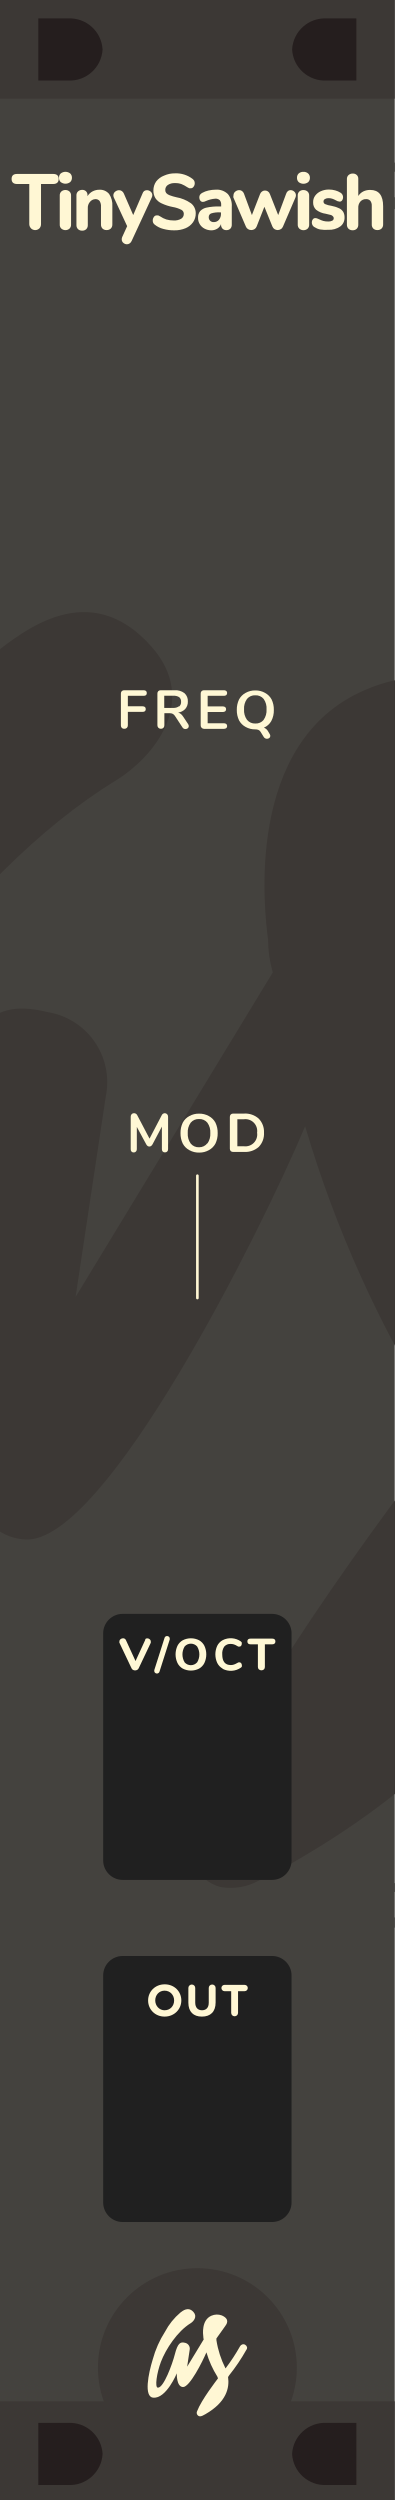
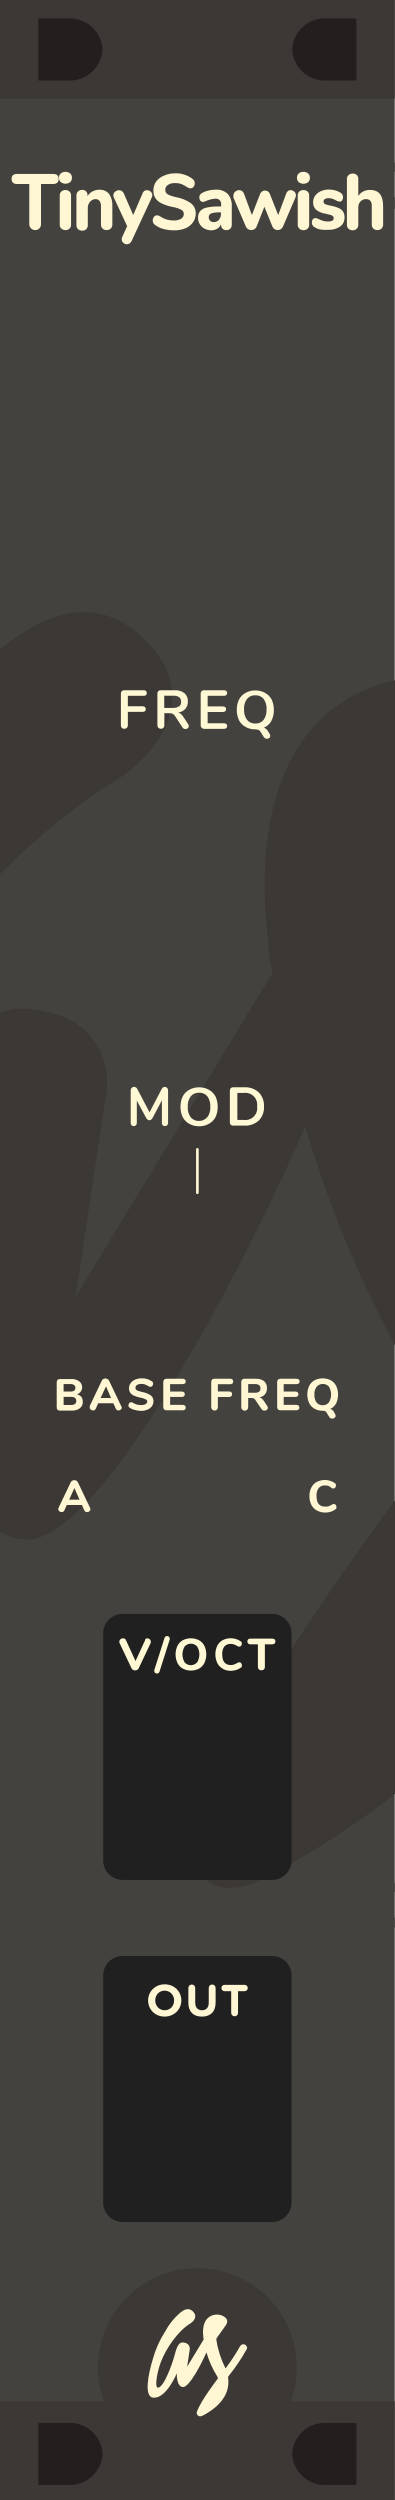
<svg xmlns="http://www.w3.org/2000/svg" width="60" height="380" viewBox="0 0 15.875 100.542" version="1.1" id="svg8">
  <defs id="defs2" />
  <g id="layer2">
    <g id="g166" transform="matrix(0.1783708,0,0,0.2645833,-21.13694,0)" style="fill:#44423e;fill-opacity:1">
      <polygon points="118.5,287.57 207.5,287.57 207.5,272.35 207.5,29.98 118.5,29.98 " style="fill:#44423e;fill-opacity:1" id="polygon156" />
      <polygon points="207.5,291.45 118.5,291.45 118.5,297.78 118.5,380 207.5,380 " style="fill:#44423e;fill-opacity:1" id="polygon158" />
      <polygon points="118.5,287.57 118.5,291.45 207.5,291.45 207.5,287.57 " style="fill:#44423e;fill-opacity:1" id="polygon160" transform="matrix(1,0,0,1.744204,0,-215.3434)" />
      <polygon points="118.5,26.09 207.5,26.1 207.5,16.51 207.5,0 118.5,0 " style="fill:#44423e;fill-opacity:1" id="polygon162" />
      <polygon points="207.5,29.81 207.5,26.1 118.5,26.09 118.5,29.98 207.5,29.98 " style="fill:#44423e;fill-opacity:1" id="polygon164" transform="matrix(1,0,0,1.821255,0,-22.81553)" />
    </g>
    <rect style="opacity:1;vector-effect:none;fill:#3c3835;fill-opacity:1;stroke:none;stroke-width:0.182;stroke-linecap:butt;stroke-linejoin:miter;stroke-miterlimit:4;stroke-dasharray:none;stroke-dashoffset:0;stroke-opacity:1" id="rect1759-2" width="15.875" height="3.969" x="5.0153608e-07" y="96.573" />
    <g transform="matrix(2.098122,0,0,2.098122,-117.8957,-706.23)" data-name="Layer 2" id="g1661-6" style="fill:#3c3835;fill-opacity:1">
      <g data-name="Layer 1-2" id="g1659-6" style="fill:#3c3835;fill-opacity:1">
        <path style="fill:#3c3835;fill-opacity:1" d="m 71.31,357 a 0.91,0.91 0 0 0 -0.41,-0.53 0.77,0.77 0 0 0 -0.64,-0.1 0.91,0.91 0 0 0 -0.53,0.41 43.94,43.94 0 0 1 -3.33,5.08 21.5,21.5 0 0 1 -2.08,-6.45 v -0.39 l 2,-2.81 c 0.24,-0.34 1.26,-1.56 -0.78,-2.45 a 3.15,3.15 0 0 0 -2.36,0.07 c -2.32,1 -1.92,4.26 -1.85,4.79 q 0,0.31 0.09,0.62 l -3.78,6.22 c 0,0 0.49,-3.26 0.58,-3.85 A 1.36,1.36 0 0 0 57.1,356 c -1,-0.24 -1.61,0.06 -2.27,2.65 -0.56,2.19 -2.54,7.64 -3.86,7.6 -0.78,0 -0.24,-3.41 0.68,-5.87 1.12,-2.95 3.78,-7 6.78,-8.83 0.69,-0.43 1.6,-1.5 0.66,-2.56 -1.19,-1.34 -2.46,-0.28 -3,0.13 a 14.68,14.68 0 0 0 -3.49,4.35 22.82,22.82 0 0 0 -2.81,6.33 c -1,3.25 -2.07,8.54 0.1,8.74 3,0.27 5.39,-5.56 5.39,-5.56 0,0 -0.13,3.05 1.4,3.13 1.53,0.08 4.51,-5.9 5.36,-7.92 a 22.36,22.36 0 0 0 2.5,5.55 2.87,2.87 0 0 1 0.14,0.39 c -0.34,0.47 -3.77,4.86 -4.77,7.5 a 0.82,0.82 0 0 0 0,0.72 0.79,0.79 0 0 0 0.5,0.42 1.12,1.12 0 0 0 0.74,-0.12 5.53,5.53 0 0 0 0.66,-0.35 c 4.83,-2.78 5.52,-6 5.17,-8.48 a 2.08,2.08 0 0 1 0.26,-0.4 42.2,42.2 0 0 0 3.89,-5.77 0.76,0.76 0 0 0 0.18,-0.65 z" class="cls-4" id="path1657-5" />
      </g>
    </g>
    <rect y="0" x="5.0153608e-07" height="3.969" width="15.875" id="rect1806-4" style="opacity:1;vector-effect:none;fill:#3c3835;fill-opacity:1;stroke:none;stroke-width:0.182;stroke-linecap:butt;stroke-linejoin:miter;stroke-miterlimit:4;stroke-dasharray:none;stroke-dashoffset:0;stroke-opacity:1" />
    <circle style="opacity:1;vector-effect:none;fill:#3c3835;fill-opacity:1;stroke:none;stroke-width:0.197;stroke-linecap:butt;stroke-linejoin:miter;stroke-miterlimit:4;stroke-dasharray:none;stroke-dashoffset:0;stroke-opacity:1" id="path1686-1" cx="7.938" cy="95.219" r="4" />
    <g style="fill:#fff7d4;fill-opacity:1" id="Layer_2-2-7" data-name="Layer 2" transform="matrix(0.1762202,0,0,0.1762202,-2.631166,31.48354)">
      <g style="fill:#fff7d4;fill-opacity:1" id="Layer_1-2-6-1" data-name="Layer 1-2">
        <path id="path8-4-6-3" class="cls-4" d="m 71.31,357 a 0.91,0.91 0 0 0 -0.41,-0.53 0.77,0.77 0 0 0 -0.64,-0.1 0.91,0.91 0 0 0 -0.53,0.41 43.94,43.94 0 0 1 -3.33,5.08 21.5,21.5 0 0 1 -2.08,-6.45 v -0.39 l 2,-2.81 c 0.24,-0.34 1.26,-1.56 -0.78,-2.45 a 3.15,3.15 0 0 0 -2.36,0.07 c -2.32,1 -1.92,4.26 -1.85,4.79 q 0,0.31 0.09,0.62 l -3.78,6.22 c 0,0 0.49,-3.26 0.58,-3.85 A 1.36,1.36 0 0 0 57.1,356 c -1,-0.24 -1.61,0.06 -2.27,2.65 -0.56,2.19 -2.54,7.64 -3.86,7.6 -0.78,0 -0.24,-3.41 0.68,-5.87 1.12,-2.95 3.78,-7 6.78,-8.83 0.69,-0.43 1.6,-1.5 0.66,-2.56 -1.19,-1.34 -2.46,-0.28 -3,0.13 a 14.68,14.68 0 0 0 -3.49,4.35 22.82,22.82 0 0 0 -2.81,6.33 c -1,3.25 -2.07,8.54 0.1,8.74 3,0.27 5.39,-5.56 5.39,-5.56 0,0 -0.13,3.05 1.4,3.13 1.53,0.08 4.51,-5.9 5.36,-7.92 a 22.36,22.36 0 0 0 2.5,5.55 2.87,2.87 0 0 1 0.14,0.39 c -0.34,0.47 -3.77,4.86 -4.77,7.5 a 0.82,0.82 0 0 0 0,0.72 0.79,0.79 0 0 0 0.5,0.42 1.12,1.12 0 0 0 0.74,-0.12 5.53,5.53 0 0 0 0.66,-0.35 c 4.83,-2.78 5.52,-6 5.17,-8.48 a 2.08,2.08 0 0 1 0.26,-0.4 42.2,42.2 0 0 0 3.89,-5.77 0.76,0.76 0 0 0 0.18,-0.65 z" style="fill:#fff7d4;fill-opacity:1" />
      </g>
    </g>
    <g id="g1486">
      <path style="fill:#251e1e;stroke-width:0.265;fill-opacity:1" d="M 1.541,0.741 V 3.239 H 2.733 C 3.462,3.278 4.085,2.719 4.125,1.99 4.085,1.261 3.462,0.702 2.733,0.741 Z" id="rect861-6" />
      <path id="path912" d="m 1.541,97.441 v 2.498 h 1.193 c 0.729,0.039 1.352,-0.52 1.392,-1.249 -0.04,-0.729 -0.663,-1.288 -1.392,-1.249 z" style="fill:#251e1e;stroke-width:0.265;fill-opacity:1" />
    </g>
    <g id="g1490">
      <path id="path918" d="M 14.332,0.741 V 3.239 H 13.139 C 12.41,3.278 11.787,2.719 11.748,1.99 11.787,1.261 12.41,0.702 13.139,0.741 Z" style="fill:#251e1e;stroke-width:0.265;fill-opacity:1" />
      <path style="fill:#251e1e;stroke-width:0.265;fill-opacity:1" d="m 14.332,97.441 v 2.498 h -1.193 c -0.729,0.039 -1.352,-0.52 -1.392,-1.249 0.04,-0.729 0.663,-1.288 1.392,-1.249 z" id="path920" />
    </g>
  </g>
  <g id="layer1" transform="translate(0,-196.4583)">
    <g style="display:inline" id="g1026" transform="translate(-14.64362,193.8125)">
      <path id="path25377" d="m 26.369,82.091 c 0,-0.43 -0.353,-0.782 -0.783,-0.782 h -6.01 c -0.43,0 -0.783,0.351 -0.783,0.782 v 9.134 c 0,0.43 0.353,0.783 0.783,0.783 h 6.01 c 0.43,0 0.783,-0.353 0.783,-0.783 z m 0,0" style="display:inline;fill:#202020;fill-opacity:1;fill-rule:nonzero;stroke:none;stroke-width:0.233" />
      <path style="display:inline;fill:#fff7d4;fill-opacity:1;stroke:none;stroke-width:0.233" d="m 21.263,83.747 c 0.388,0 0.673,-0.293 0.673,-0.651 0,-0.358 -0.28,-0.647 -0.668,-0.647 -0.388,0 -0.668,0.293 -0.668,0.647 v 0.004 c 0,0.358 0.28,0.647 0.664,0.647 z m 0.004,-0.254 c -0.22,0 -0.38,-0.181 -0.38,-0.397 0,-0.216 0.155,-0.392 0.375,-0.392 0.224,0 0.384,0.177 0.384,0.392 v 0.004 c 0,0.216 -0.155,0.392 -0.38,0.392 z m 0,0" id="path12074" />
      <path style="display:inline;fill:#fff7d4;fill-opacity:1;stroke:none;stroke-width:0.233" d="m 22.763,83.747 c 0.341,0 0.552,-0.19 0.552,-0.569 V 82.595 c 0,-0.078 -0.06,-0.138 -0.138,-0.138 -0.078,0 -0.138,0.06 -0.138,0.138 v 0.595 c 0,0.198 -0.104,0.302 -0.272,0.302 -0.168,0 -0.272,-0.108 -0.272,-0.311 V 82.595 c 0,-0.078 -0.06,-0.138 -0.138,-0.138 -0.073,0 -0.138,0.06 -0.138,0.138 v 0.591 c 0,0.371 0.207,0.561 0.543,0.561 z m 0,0" id="path12070" />
      <path style="display:inline;fill:#fff7d4;fill-opacity:1;stroke:none;stroke-width:0.233" d="m 23.941,83.596 c 0,0.078 0.06,0.138 0.138,0.138 0.078,0 0.138,-0.06 0.138,-0.138 v -0.871 h 0.263 c 0.073,0 0.129,-0.056 0.129,-0.129 0,-0.069 -0.056,-0.125 -0.129,-0.125 h -0.807 c -0.069,0 -0.125,0.056 -0.125,0.125 0,0.073 0.056,0.129 0.125,0.129 H 23.941 Z m 0,0" id="path12066" />
    </g>
    <g id="g1598" transform="translate(-3.968749)">
      <g style="display:inline" id="g1528" transform="translate(-10.67487,180.0542)">
        <path id="path1520" d="m 26.369,82.091 c 0,-0.43 -0.353,-0.782 -0.783,-0.782 h -6.01 c -0.43,0 -0.783,0.351 -0.783,0.782 v 9.134 c 0,0.43 0.353,0.783 0.783,0.783 h 6.01 c 0.43,0 0.783,-0.353 0.783,-0.783 z m 0,0" style="display:inline;fill:#202020;fill-opacity:1;fill-rule:nonzero;stroke:none;stroke-width:0.233" />
      </g>
      <g id="g540" transform="matrix(0.2645833,0,0,0.2645833,-83.61339,158.6438)">
        <path id="path530" style="fill:#fff8d5" transform="translate(319.8,124.29)" d="m 33.35,267.73 a 0.48,0.48 0 0 1 0.26,-0.07 0.56,0.56 0 0 1 0.37,0.14 0.42,0.42 0 0 1 0.16,0.33 0.48,0.48 0 0 1 0,0.2 l -1.84,3.88 a 0.54,0.54 0 0 1 -0.22,0.24 0.66,0.66 0 0 1 -0.65,0 0.53,0.53 0 0 1 -0.22,-0.24 l -1.84,-3.88 a 0.43,0.43 0 0 1 0,-0.2 0.42,0.42 0 0 1 0.17,-0.34 0.59,0.59 0 0 1 0.38,-0.14 0.5,0.5 0 0 1 0.26,0.07 0.45,0.45 0 0 1 0.18,0.21 l 1.46,3.18 1.46,-3.18 a 0.45,0.45 0 0 1 0.07,-0.2 z" />
        <path id="path532" style="fill:#fff8d5" transform="translate(319.8,124.29)" d="m 35.3,272.94 a 0.41,0.41 0 0 1 -0.23,0.07 0.42,0.42 0 0 1 -0.28,-0.11 0.34,0.34 0 0 1 -0.12,-0.27 0.56,0.56 0 0 1 0,-0.14 l 1.56,-4.9 a 0.4,0.4 0 0 1 0.15,-0.21 0.4,0.4 0 0 1 0.23,-0.07 0.42,0.42 0 0 1 0.29,0.11 0.34,0.34 0 0 1 0.12,0.27 0.54,0.54 0 0 1 0,0.14 l -1.56,4.9 a 0.37,0.37 0 0 1 -0.16,0.21 z" />
        <path id="path534" style="fill:#fff8d5" transform="translate(319.8,124.29)" d="m 39,272.26 a 2,2 0 0 1 -0.81,-0.86 3.11,3.11 0 0 1 0,-2.6 2,2 0 0 1 0.81,-0.85 2.73,2.73 0 0 1 2.48,0 2,2 0 0 1 0.81,0.85 3.11,3.11 0 0 1 0,2.6 2,2 0 0 1 -0.81,0.86 2.7,2.7 0 0 1 -2.48,0 z m 2.18,-0.94 a 2.33,2.33 0 0 0 0,-2.43 1.27,1.27 0 0 0 -1.89,0 2.35,2.35 0 0 0 0,2.43 1.26,1.26 0 0 0 1.88,0 z" />
        <path id="path536" style="fill:#fff8d5" transform="translate(319.8,124.29)" d="m 45.06,272.26 a 2,2 0 0 1 -0.82,-0.86 3.12,3.12 0 0 1 0,-2.61 2,2 0 0 1 0.82,-0.85 2.68,2.68 0 0 1 2.77,0.19 0.52,0.52 0 0 1 0.14,0.16 0.46,0.46 0 0 1 0,0.2 0.48,0.48 0 0 1 -0.1,0.3 0.3,0.3 0 0 1 -0.24,0.13 h -0.17 l -0.16,-0.08 a 2.26,2.26 0 0 0 -0.5,-0.25 1.52,1.52 0 0 0 -0.5,-0.08 1.19,1.19 0 0 0 -1,0.41 1.88,1.88 0 0 0 -0.3,1.18 q 0,1.62 1.31,1.62 a 1.44,1.44 0 0 0 0.48,-0.08 3,3 0 0 0 0.52,-0.25 l 0.17,-0.08 h 0.16 a 0.3,0.3 0 0 1 0.24,0.13 0.48,0.48 0 0 1 0.1,0.3 0.44,0.44 0 0 1 0,0.21 0.5,0.5 0 0 1 -0.14,0.16 2.68,2.68 0 0 1 -2.77,0.19 z" />
        <path id="path538" style="fill:#fff8d5" transform="translate(319.8,124.29)" d="m 50.57,272.39 a 0.51,0.51 0 0 1 -0.15,-0.38 v -3.44 h -1.1 c -0.33,0 -0.5,-0.14 -0.5,-0.44 0,-0.3 0.17,-0.43 0.5,-0.43 h 3.26 q 0.5,0 0.5,0.43 c 0,0.29 -0.17,0.44 -0.5,0.44 h -1.1 V 272 a 0.51,0.51 0 0 1 -0.14,0.38 0.59,0.59 0 0 1 -0.77,0 z" />
      </g>
    </g>
    <g transform="matrix(0.2511453,0,0,0.2645833,-1.357647,202.9855)" id="g172" style="fill:#fff7d4;fill-opacity:1">
      <path d="m 10.353,10.02 a 0.9,0.9 0 0 1 -0.26,-0.67 V 3.3 H 8.153 q -0.89,0 -0.89,-0.77 0,-0.77 0.89,-0.76 h 5.76 q 0.89,0 0.89,0.76 0,0.76 -0.89,0.77 h -1.94 v 6.07 a 0.91,0.91 0 0 1 -0.25,0.67 1,1 0 0 1 -1.36,0 z" style="fill:#fff7d4;fill-opacity:1" id="path152" />
      <path d="m 15.134,3.02 a 0.85,0.85 0 0 1 -0.28,-0.67 0.83,0.83 0 0 1 0.28,-0.66 1.29,1.29 0 0 1 1.51,0 0.83,0.83 0 0 1 0.28,0.65 0.85,0.85 0 0 1 -0.28,0.67 1.29,1.29 0 0 1 -1.51,0 z m 0.1,7.07 a 0.78,0.78 0 0 1 -0.26,-0.64 V 5.07 a 0.77,0.77 0 0 1 0.26,-0.64 1,1 0 0 1 0.65,-0.22 1,1 0 0 1 0.64,0.22 0.78,0.78 0 0 1 0.26,0.64 v 4.38 a 0.78,0.78 0 0 1 -0.26,0.64 1,1 0 0 1 -0.64,0.22 1,1 0 0 1 -0.64,-0.22 z" style="fill:#fff7d4;fill-opacity:1" id="path154" />
      <path d="m 22.876,4.81 a 2.86,2.86 0 0 1 0.52,1.87 v 2.77 a 0.81,0.81 0 0 1 -0.25,0.62 0.94,0.94 0 0 1 -0.67,0.23 0.92,0.92 0 0 1 -0.66,-0.23 0.82,0.82 0 0 1 -0.24,-0.62 V 6.76 a 1.4,1.4 0 0 0 -0.22,-0.88 0.83,0.83 0 0 0 -0.69,-0.28 1.19,1.19 0 0 0 -0.86,0.42 1.34,1.34 0 0 0 -0.34,1 v 2.52 a 0.82,0.82 0 0 1 -0.24,0.62 0.92,0.92 0 0 1 -0.66,0.23 0.94,0.94 0 0 1 -0.67,-0.23 0.81,0.81 0 0 1 -0.25,-0.62 V 5.02 a 0.76,0.76 0 0 1 0.26,-0.6 1,1 0 0 1 0.67,-0.23 0.85,0.85 0 0 1 0.61,0.22 0.75,0.75 0 0 1 0.23,0.57 v 0.17 a 2.06,2.06 0 0 1 0.81,-0.73 2.45,2.45 0 0 1 1.12,-0.25 1.93,1.93 0 0 1 1.53,0.64 z" style="fill:#fff7d4;fill-opacity:1" id="path156" />
      <path d="m 28.498,4.36 a 0.81,0.81 0 0 1 0.43,-0.12 0.92,0.92 0 0 1 0.61,0.22 0.68,0.68 0 0 1 0.26,0.53 0.75,0.75 0 0 1 -0.08,0.34 l -3.23,6.62 a 0.87,0.87 0 0 1 -0.32,0.38 0.81,0.81 0 0 1 -0.43,0.13 0.87,0.87 0 0 1 -0.59,-0.22 0.67,0.67 0 0 1 -0.25,-0.53 0.79,0.79 0 0 1 0.08,-0.36 l 0.79,-1.64 -2.14,-4.37 a 0.82,0.82 0 0 1 -0.07,-0.32 0.69,0.69 0 0 1 0.28,-0.55 1,1 0 0 1 0.64,-0.23 0.83,0.83 0 0 1 0.44,0.13 0.87,0.87 0 0 1 0.32,0.38 l 1.5,3.27 1.49,-3.28 a 0.78,0.78 0 0 1 0.27,-0.38 z" style="fill:#fff7d4;fill-opacity:1" id="path158" />
      <path d="m 38.78,25.1 a 3.68,3.68 0 0 1 -1.33,-0.63 0.84,0.84 0 0 1 -0.26,-0.28 0.88,0.88 0 0 1 0.11,-0.91 0.54,0.54 0 0 1 0.43,-0.23 0.82,0.82 0 0 1 0.26,0 1.62,1.62 0 0 1 0.31,0.15 4,4 0 0 0 1,0.47 4.25,4.25 0 0 0 1.16,0.15 2.29,2.29 0 0 0 1.21,-0.26 0.84,0.84 0 0 0 0.42,-0.76 0.68,0.68 0 0 0 -0.39,-0.6 5,5 0 0 0 -1.39,-0.43 7.66,7.66 0 0 1 -1.78,-0.55 2.31,2.31 0 0 1 -1,-0.8 2.12,2.12 0 0 1 -0.31,-1.16 2.26,2.26 0 0 1 0.44,-1.36 2.9,2.9 0 0 1 1.28,-0.9 4.27,4.27 0 0 1 1.75,-0.34 4.46,4.46 0 0 1 2.81,0.85 1,1 0 0 1 0.26,0.29 0.79,0.79 0 0 1 0.08,0.37 0.81,0.81 0 0 1 -0.19,0.53 0.54,0.54 0 0 1 -0.43,0.23 0.82,0.82 0 0 1 -0.25,0 1.69,1.69 0 0 1 -0.32,-0.16 5.08,5.08 0 0 0 -0.91,-0.47 3,3 0 0 0 -1.05,-0.16 2,2 0 0 0 -1.15,0.28 0.88,0.88 0 0 0 -0.42,0.77 0.7,0.7 0 0 0 0.16,0.47 1.35,1.35 0 0 0 0.54,0.33 8.31,8.31 0 0 0 1.07,0.3 6,6 0 0 1 2.35,0.92 1.87,1.87 0 0 1 0.76,1.52 2.25,2.25 0 0 1 -0.43,1.36 2.75,2.75 0 0 1 -1.2,0.91 4.62,4.62 0 0 1 -1.79,0.32 6.7,6.7 0 0 1 -1.8,-0.22 z" transform="translate(-7.25,-14.98)" style="fill:#fff7d4;fill-opacity:1" id="path160" />
      <path d="m 41.901,4.83 a 2.64,2.64 0 0 1 0.62,1.93 v 2.71 a 0.83,0.83 0 0 1 -0.23,0.62 0.88,0.88 0 0 1 -0.64,0.22 0.83,0.83 0 0 1 -0.62,-0.23 0.82,0.82 0 0 1 -0.23,-0.61 V 9.39 a 1.42,1.42 0 0 1 -0.6,0.7 1.88,1.88 0 0 1 -1,0.25 2.42,2.42 0 0 1 -1.03,-0.25 1.9,1.9 0 0 1 -0.77,-0.67 1.72,1.72 0 0 1 -0.28,-1 1.48,1.48 0 0 1 0.33,-1 2,2 0 0 1 1.06,-0.54 9.4,9.4 0 0 1 2,-0.17 h 0.31 V 6.49 a 1,1 0 0 0 -0.22,-0.73 1,1 0 0 0 -0.74,-0.23 4.72,4.72 0 0 0 -1.49,0.36 1.13,1.13 0 0 1 -0.47,0.13 0.52,0.52 0 0 1 -0.42,-0.19 0.73,0.73 0 0 1 -0.16,-0.49 0.68,0.68 0 0 1 0.11,-0.4 1,1 0 0 1 0.35,-0.29 3.89,3.89 0 0 1 1,-0.36 5.58,5.58 0 0 1 1.19,-0.13 2.6,2.6 0 0 1 1.93,0.67 z m -1.43,3.9 a 1.31,1.31 0 0 0 0.32,-0.92 v -0.2 h -0.21 a 4.11,4.11 0 0 0 -1.36,0.16 0.57,0.57 0 0 0 -0.39,0.56 0.72,0.72 0 0 0 0.22,0.55 0.78,0.78 0 0 0 0.56,0.21 1.1,1.1 0 0 0 0.87,-0.36 z" style="fill:#fff7d4;fill-opacity:1" id="path162" />
      <path d="m 51.524,4.36 a 0.71,0.71 0 0 1 0.41,-0.13 0.89,0.89 0 0 1 0.6,0.23 0.72,0.72 0 0 1 0.26,0.56 0.89,0.89 0 0 1 -0.07,0.32 l -2,4.42 a 0.8,0.8 0 0 1 -0.35,0.4 1,1 0 0 1 -0.5,0.14 1,1 0 0 1 -0.51,-0.14 0.8,0.8 0 0 1 -0.34,-0.4 l -1.28,-3 -1.24,3 a 0.81,0.81 0 0 1 -0.34,0.4 1,1 0 0 1 -0.52,0.14 1,1 0 0 1 -0.52,-0.14 0.8,0.8 0 0 1 -0.35,-0.4 l -2,-4.42 a 0.83,0.83 0 0 1 0.02,-0.32 0.7,0.7 0 0 1 0.28,-0.56 1,1 0 0 1 0.64,-0.23 0.77,0.77 0 0 1 0.44,0.13 0.85,0.85 0 0 1 0.31,0.38 l 1.28,3.28 1.31,-3.2 a 0.85,0.85 0 0 1 0.32,-0.39 0.82,0.82 0 0 1 0.46,-0.14 0.89,0.89 0 0 1 0.47,0.13 0.8,0.8 0 0 1 0.32,0.4 l 1.33,3.2 1.27,-3.23 a 0.87,0.87 0 0 1 0.3,-0.43 z" style="fill:#fff7d4;fill-opacity:1" id="path164" />
      <path d="m 53.244,3.02 a 0.85,0.85 0 0 1 -0.28,-0.67 0.83,0.83 0 0 1 0.28,-0.66 1.12,1.12 0 0 1 0.76,-0.24 1.1,1.1 0 0 1 0.75,0.25 0.83,0.83 0 0 1 0.28,0.65 0.85,0.85 0 0 1 -0.28,0.67 1.29,1.29 0 0 1 -1.51,0 z m 0.1,7.07 a 0.78,0.78 0 0 1 -0.26,-0.64 V 5.07 a 0.77,0.77 0 0 1 0.26,-0.64 1,1 0 0 1 0.67,-0.21 1,1 0 0 1 0.64,0.22 0.78,0.78 0 0 1 0.26,0.64 v 4.38 a 0.78,0.78 0 0 1 -0.26,0.64 1,1 0 0 1 -0.64,0.22 1,1 0 0 1 -0.67,-0.23 z" style="fill:#fff7d4;fill-opacity:1" id="path166" />
      <path d="m 56.668,10.21 a 2.87,2.87 0 0 1 -0.95,-0.38 0.74,0.74 0 0 1 -0.28,-0.29 0.86,0.86 0 0 1 -0.1,-0.41 0.69,0.69 0 0 1 0.16,-0.46 0.48,0.48 0 0 1 0.38,-0.19 1,1 0 0 1 0.31,0.05 l 0.32,0.13 a 4.34,4.34 0 0 0 0.66,0.25 3,3 0 0 0 0.8,0.09 1.34,1.34 0 0 0 0.65,-0.13 0.4,0.4 0 0 0 0.23,-0.36 0.36,0.36 0 0 0 -0.1,-0.27 0.93,0.93 0 0 0 -0.31,-0.22 q -0.28,-0.08 -0.88,-0.2 a 3.31,3.31 0 0 1 -1.54,-0.61 1.43,1.43 0 0 1 -0.47,-1.14 1.56,1.56 0 0 1 0.33,-1 2.2,2.2 0 0 1 0.91,-0.68 3.27,3.27 0 0 1 1.3,-0.25 3.88,3.88 0 0 1 1,0.13 3.22,3.22 0 0 1 0.88,0.37 0.8,0.8 0 0 1 0.22,1.15 0.48,0.48 0 0 1 -0.38,0.19 1.41,1.41 0 0 1 -0.66,-0.22 3.52,3.52 0 0 0 -0.55,-0.23 1.94,1.94 0 0 0 -0.58,-0.08 1.08,1.08 0 0 0 -0.59,0.14 0.43,0.43 0 0 0 -0.22,0.38 0.42,0.42 0 0 0 0.25,0.38 4,4 0 0 0 1,0.26 5.24,5.24 0 0 1 1.26,0.38 1.52,1.52 0 0 1 0.66,0.56 1.62,1.62 0 0 1 0.2,0.85 1.58,1.58 0 0 1 -0.7,1.36 3.15,3.15 0 0 1 -1.88,0.5 5.94,5.94 0 0 1 -1.33,-0.05 z" style="fill:#fff7d4;fill-opacity:1" id="path168" />
      <path d="m 66.758,6.68 v 2.77 a 0.81,0.81 0 0 1 -0.25,0.62 0.94,0.94 0 0 1 -0.67,0.23 0.92,0.92 0 0 1 -0.66,-0.23 0.82,0.82 0 0 1 -0.24,-0.62 v -2.8 a 1.18,1.18 0 0 0 -0.22,-0.79 0.86,0.86 0 0 0 -0.69,-0.26 1.19,1.19 0 0 0 -0.91,0.36 1.34,1.34 0 0 0 -0.34,1 v 2.52 a 0.82,0.82 0 0 1 -0.24,0.62 0.92,0.92 0 0 1 -0.66,0.23 0.94,0.94 0 0 1 -0.67,-0.23 0.81,0.81 0 0 1 -0.25,-0.62 V 2.54 a 0.76,0.76 0 0 1 0.26,-0.6 1,1 0 0 1 0.68,-0.23 0.91,0.91 0 0 1 0.64,0.22 0.74,0.74 0 0 1 0.24,0.58 v 2.61 a 2,2 0 0 1 0.8,-0.69 2.57,2.57 0 0 1 1.12,-0.23 q 2.06,0 2.06,2.48 z" style="fill:#fff7d4;fill-opacity:1" id="path170" />
    </g>
    <g transform="matrix(0.2645833,0,0,0.2645833,2.218382,201.5478)" id="g193">
      <path d="m -119.68,91.42 a 0.54,0.54 0 0 1 -0.15,-0.39 v -4.85 a 0.5,0.5 0 0 1 0.14,-0.37 0.52,0.52 0 0 1 0.38,-0.13 h 2.91 q 0.51,0 0.51,0.43 0,0.43 -0.51,0.42 h -2.37 v 1.59 h 2.21 q 0.51,0 0.51,0.43 0,0.43 -0.51,0.42 h -2.21 V 91 a 0.55,0.55 0 0 1 -0.14,0.39 0.5,0.5 0 0 1 -0.38,0.15 0.51,0.51 0 0 1 -0.39,-0.12 z" transform="translate(129.82)" style="fill:#fff8d5" id="path185" />
      <path d="m -109.51,91.14 a 0.39,0.39 0 0 1 -0.15,0.32 0.55,0.55 0 0 1 -0.36,0.12 0.55,0.55 0 0 1 -0.25,-0.06 0.54,0.54 0 0 1 -0.2,-0.19 l -1.1,-1.68 a 1.08,1.08 0 0 0 -0.35,-0.37 1,1 0 0 0 -0.49,-0.11 h -0.81 V 91 a 0.54,0.54 0 0 1 -0.14,0.39 0.51,0.51 0 0 1 -0.38,0.15 0.52,0.52 0 0 1 -0.39,-0.15 0.53,0.53 0 0 1 -0.15,-0.39 v -4.82 a 0.5,0.5 0 0 1 0.14,-0.37 0.52,0.52 0 0 1 0.38,-0.13 h 2.07 a 2.27,2.27 0 0 1 1.52,0.44 1.59,1.59 0 0 1 0.52,1.28 1.62,1.62 0 0 1 -0.39,1.12 1.83,1.83 0 0 1 -1.09,0.56 1,1 0 0 1 0.42,0.21 1.84,1.84 0 0 1 0.36,0.42 l 0.76,1.15 a 0.53,0.53 0 0 1 0.08,0.28 z m -1.45,-3 a 0.85,0.85 0 0 0 0.28,-0.7 0.84,0.84 0 0 0 -0.28,-0.7 1.45,1.45 0 0 0 -0.89,-0.22 h -1.39 v 1.85 h 1.39 a 1.4,1.4 0 0 0 0.85,-0.25 z" transform="translate(129.82)" style="fill:#fff8d5" id="path187" />
      <path d="m -107.56,91.39 a 0.5,0.5 0 0 1 -0.14,-0.37 v -4.84 a 0.5,0.5 0 0 1 0.14,-0.37 0.52,0.52 0 0 1 0.38,-0.13 h 3 a 0.58,0.58 0 0 1 0.37,0.11 0.37,0.37 0 0 1 0.13,0.31 0.39,0.39 0 0 1 -0.13,0.32 0.56,0.56 0 0 1 -0.37,0.11 h -2.46 v 1.61 h 2.3 a 0.58,0.58 0 0 1 0.37,0.11 0.38,0.38 0 0 1 0.13,0.32 0.37,0.37 0 0 1 -0.13,0.31 0.58,0.58 0 0 1 -0.37,0.11 h -2.3 v 1.71 h 2.46 a 0.56,0.56 0 0 1 0.37,0.11 0.4,0.4 0 0 1 0.13,0.32 0.37,0.37 0 0 1 -0.13,0.31 0.58,0.58 0 0 1 -0.37,0.11 h -3 a 0.52,0.52 0 0 1 -0.38,-0.16 z" transform="translate(129.82)" style="fill:#fff8d5" id="path189" />
      <path d="m -97.21,92.34 a 0.55,0.55 0 0 1 0.09,0.29 0.38,0.38 0 0 1 -0.15,0.31 0.54,0.54 0 0 1 -0.35,0.12 0.59,0.59 0 0 1 -0.28,-0.07 0.55,0.55 0 0 1 -0.22,-0.21 L -98.6,92 a 0.72,0.72 0 0 0 -0.3,-0.28 1.11,1.11 0 0 0 -0.49,-0.09 2.89,2.89 0 0 1 -1.48,-0.37 2.44,2.44 0 0 1 -1,-1 3.52,3.52 0 0 1 -0.34,-1.59 3.49,3.49 0 0 1 0.34,-1.59 2.45,2.45 0 0 1 1,-1 2.89,2.89 0 0 1 1.48,-0.37 2.88,2.88 0 0 1 1.47,0.37 2.45,2.45 0 0 1 1,1 3.5,3.5 0 0 1 0.34,1.59 3.44,3.44 0 0 1 -0.39,1.7 2.34,2.34 0 0 1 -1.12,1 1.2,1.2 0 0 1 0.63,0.55 z m -0.93,-2.15 a 2.47,2.47 0 0 0 0.45,-1.59 2.45,2.45 0 0 0 -0.44,-1.6 1.54,1.54 0 0 0 -1.26,-0.55 1.55,1.55 0 0 0 -1.27,0.55 2.45,2.45 0 0 0 -0.45,1.59 2.47,2.47 0 0 0 0.45,1.59 1.54,1.54 0 0 0 1.27,0.56 1.53,1.53 0 0 0 1.26,-0.55 z" transform="translate(129.82)" style="fill:#fff8d5" id="path191" />
    </g>
-     <g transform="matrix(0.2645833,0,0,0.2645833,2.216691,215.8163)" id="g201">
+     <g transform="matrix(0.2645833,0,0,0.2645833,2.216691,214.758)" id="g201">
      <path d="m -112.79,96.2 a 0.53,0.53 0 0 1 0.14,0.39 v 4.91 a 0.49,0.49 0 0 1 -0.13,0.37 0.47,0.47 0 0 1 -0.35,0.13 0.44,0.44 0 0 1 -0.34,-0.13 0.51,0.51 0 0 1 -0.12,-0.37 v -3.42 l -1.41,2.67 a 0.82,0.82 0 0 1 -0.22,0.27 0.44,0.44 0 0 1 -0.27,0.09 0.46,0.46 0 0 1 -0.27,-0.08 0.76,0.76 0 0 1 -0.22,-0.27 l -1.42,-2.63 v 3.38 a 0.51,0.51 0 0 1 -0.13,0.36 0.45,0.45 0 0 1 -0.34,0.14 0.44,0.44 0 0 1 -0.34,-0.13 0.51,0.51 0 0 1 -0.12,-0.37 v -4.93 a 0.54,0.54 0 0 1 0.14,-0.39 0.48,0.48 0 0 1 0.37,-0.15 0.56,0.56 0 0 1 0.51,0.36 l 1.84,3.51 1.83,-3.51 a 0.55,0.55 0 0 1 0.49,-0.36 0.5,0.5 0 0 1 0.36,0.16 z" transform="translate(129.82)" style="fill:#fff8d5" id="path195" />
      <path d="m -109.42,101.66 a 2.44,2.44 0 0 1 -1,-1 3.52,3.52 0 0 1 -0.34,-1.59 3.53,3.53 0 0 1 0.34,-1.59 2.42,2.42 0 0 1 1,-1 2.92,2.92 0 0 1 1.49,-0.37 2.9,2.9 0 0 1 1.48,0.37 2.43,2.43 0 0 1 1,1 3.53,3.53 0 0 1 0.34,1.59 3.52,3.52 0 0 1 -0.34,1.59 2.44,2.44 0 0 1 -1,1 2.87,2.87 0 0 1 -1.47,0.37 2.89,2.89 0 0 1 -1.5,-0.37 z m 2.74,-1 a 2.47,2.47 0 0 0 0.45,-1.59 2.45,2.45 0 0 0 -0.45,-1.59 1.54,1.54 0 0 0 -1.26,-0.55 1.55,1.55 0 0 0 -1.27,0.55 2.45,2.45 0 0 0 -0.45,1.59 2.47,2.47 0 0 0 0.45,1.59 1.54,1.54 0 0 0 1.27,0.56 1.53,1.53 0 0 0 1.26,-0.61 z" transform="translate(129.82)" style="fill:#fff8d5" id="path197" />
      <path d="m -103.12,101.81 a 0.5,0.5 0 0 1 -0.14,-0.37 V 96.6 a 0.5,0.5 0 0 1 0.14,-0.37 0.52,0.52 0 0 1 0.38,-0.13 h 1.64 a 3.07,3.07 0 0 1 2.23,0.77 2.86,2.86 0 0 1 0.8,2.13 2.87,2.87 0 0 1 -0.79,2.16 3.07,3.07 0 0 1 -2.23,0.77 h -1.64 a 0.52,0.52 0 0 1 -0.39,-0.12 z m 2,-0.74 a 1.8,1.8 0 0 0 2,-2.06 1.8,1.8 0 0 0 -2,-2.05 h -1 v 4.11 z" transform="translate(129.82)" style="fill:#fff8d5" id="path199" />
    </g>
-     <path style="display:inline;fill:#fff7d4;fill-opacity:1;stroke:#fff7d4;stroke-width:0.106;stroke-linecap:round;stroke-linejoin:round;stroke-miterlimit:10;stroke-dasharray:none;stroke-opacity:1" d="m 7.938,243.741 v 4.921" id="path27769" />
+     <path style="display:inline;fill:#fff7d4;fill-opacity:1;stroke:#fff7d4;stroke-width:0.106;stroke-linecap:round;stroke-linejoin:round;stroke-miterlimit:10;stroke-dasharray:none;stroke-opacity:1" d="m 7.938,242.682 v 1.746" id="path27769" />
+     <g id="g901" transform="translate(21.75278,-15.62936)">
+       <path style="fill:#fff7d4;fill-opacity:1;stroke-width:0.265" id="path8" d="m -18.483,268.261 a 0.318,0.318 0 0 1 0.058,0.196 0.299,0.299 0 0 1 -0.116,0.265 0.508,0.508 0 0 1 -0.325,0.095 h -0.474 a 0.119,0.119 0 0 1 -0.132,-0.132 v -1.005 a 0.143,0.143 0 0 1 0.034,-0.098 0.13,0.13 0 0 1 0.098,-0.034 h 0.452 a 0.511,0.511 0 0 1 0.315,0.087 0.299,0.299 0 0 1 -0.085,0.529 0.331,0.331 0 0 1 0.175,0.098 z m -0.712,-0.209 h 0.265 a 0.265,0.265 0 0 0 0.159,-0.037 0.124,0.124 0 0 0 0.05,-0.111 0.132,0.132 0 0 0 -0.05,-0.116 0.28,0.28 0 0 0 -0.159,-0.037 h -0.265 z m 0.458,0.5 a 0.138,0.138 0 0 0 0.05,-0.122 0.148,0.148 0 0 0 -0.05,-0.124 0.265,0.265 0 0 0 -0.161,-0.04 h -0.296 v 0.325 h 0.296 a 0.265,0.265 0 0 0 0.161,-0.04 z" class="cls-1" />
+       <path style="fill:#fff7d4;fill-opacity:1;stroke-width:0.265" id="path10" d="m -16.854,268.692 a 0.111,0.111 0 0 1 -0.04,0.085 0.135,0.135 0 0 1 -0.093,0.034 0.119,0.119 0 0 1 -0.066,-0.018 0.135,0.135 0 0 1 -0.045,-0.056 l -0.095,-0.214 h -0.611 l -0.095,0.214 a 0.135,0.135 0 0 1 -0.045,0.056 0.119,0.119 0 0 1 -0.066,0.018 0.146,0.146 0 0 1 -0.095,-0.034 0.111,0.111 0 0 1 -0.04,-0.085 0.167,0.167 0 0 1 0,-0.058 l 0.487,-1.021 a 0.124,0.124 0 0 1 0.058,-0.064 0.164,0.164 0 0 1 0.085,-0.024 0.167,0.167 0 0 1 0.087,0.024 0.156,0.156 0 0 1 0.061,0.064 l 0.487,1.021 a 0.167,0.167 0 0 1 0.026,0.058 z m -0.855,-0.381 h 0.421 l -0.201,-0.468 z" class="cls-1" />
+       <path style="fill:#fff7d4;fill-opacity:1;stroke-width:0.265" id="path12" d="m -16.346,268.788 a 0.513,0.513 0 0 1 -0.198,-0.095 0.119,0.119 0 0 1 -0.04,-0.042 0.108,0.108 0 0 1 0,-0.056 0.114,0.114 0 0 1 0.029,-0.079 0.079,0.079 0 0 1 0.064,-0.034 0.093,0.093 0 0 1 0.037,0 0.177,0.177 0 0 1 0.048,0.021 0.635,0.635 0 0 0 0.156,0.071 0.609,0.609 0 0 0 0.175,0.021 0.331,0.331 0 0 0 0.18,-0.04 0.124,0.124 0 0 0 0.064,-0.111 0.098,0.098 0 0 0 -0.069,-0.082 0.749,0.749 0 0 0 -0.206,-0.066 1.072,1.072 0 0 1 -0.265,-0.082 0.347,0.347 0 0 1 -0.148,-0.122 0.328,0.328 0 0 1 -0.045,-0.175 0.336,0.336 0 0 1 0.066,-0.204 0.434,0.434 0 0 1 0.183,-0.143 0.635,0.635 0 0 1 0.265,-0.05 0.675,0.675 0 0 1 0.415,0.127 0.14,0.14 0 0 1 0.037,0.045 0.122,0.122 0 0 1 0,0.056 0.127,0.127 0 0 1 -0.029,0.079 0.087,0.087 0 0 1 -0.064,0.034 0.085,0.085 0 0 1 -0.037,0 l -0.048,-0.021 a 0.751,0.751 0 0 0 -0.135,-0.071 0.455,0.455 0 0 0 -0.159,-0.024 0.323,0.323 0 0 0 -0.172,0.042 0.135,0.135 0 0 0 -0.064,0.116 0.106,0.106 0 0 0 0.024,0.071 0.265,0.265 0 0 0 0.082,0.05 1.537,1.537 0 0 0 0.161,0.045 0.897,0.897 0 0 1 0.352,0.138 0.28,0.28 0 0 1 0.106,0.233 0.344,0.344 0 0 1 -0.064,0.204 0.41,0.41 0 0 1 -0.18,0.135 0.656,0.656 0 0 1 -0.265,0.05 1.058,1.058 0 0 1 -0.257,-0.042 z" class="cls-1" />
+       <path style="fill:#fff7d4;fill-opacity:1;stroke-width:0.265" id="path14" d="m -15.152,268.772 a 0.143,0.143 0 0 1 -0.034,-0.098 v -1.005 a 0.143,0.143 0 0 1 0.034,-0.098 0.13,0.13 0 0 1 0.098,-0.034 h 0.638 c 0.087,0 0.132,0.037 0.132,0.108 0,0.071 -0.045,0.108 -0.132,0.108 h -0.495 v 0.299 h 0.458 c 0.09,0 0.132,0.034 0.132,0.108 0,0.074 -0.042,0.108 -0.132,0.108 h -0.458 v 0.318 h 0.495 c 0.087,0 0.132,0.037 0.132,0.111 0,0.074 -0.045,0.108 -0.132,0.108 h -0.638 a 0.143,0.143 0 0 1 -0.098,-0.034 z" class="cls-1" />
+       <path style="fill:#fff7d4;fill-opacity:1;stroke-width:0.265" id="path16" d="m -13.218,268.777 a 0.138,0.138 0 0 1 -0.04,-0.101 v -1.008 a 0.143,0.143 0 0 1 0.034,-0.098 0.13,0.13 0 0 1 0.098,-0.034 h 0.619 a 0.169,0.169 0 0 1 0.101,0.026 0.13,0.13 0 0 1 0,0.169 0.169,0.169 0 0 1 -0.101,0.026 h -0.484 v 0.291 h 0.437 a 0.148,0.148 0 0 1 0.101,0.026 0.101,0.101 0 0 1 0.034,0.085 0.093,0.093 0 0 1 -0.034,0.082 0.148,0.148 0 0 1 -0.101,0.029 h -0.437 v 0.405 a 0.138,0.138 0 0 1 -0.037,0.101 0.13,0.13 0 0 1 -0.101,0.04 0.138,0.138 0 0 1 -0.09,-0.04 z" class="cls-1" />
+       <path style="fill:#fff7d4;fill-opacity:1;stroke-width:0.265" id="path18" d="m -10.98,268.703 a 0.101,0.101 0 0 1 -0.042,0.085 0.146,0.146 0 0 1 -0.093,0.032 0.164,0.164 0 0 1 -0.069,-0.016 0.138,0.138 0 0 1 -0.053,-0.05 l -0.238,-0.352 a 0.201,0.201 0 0 0 -0.064,-0.069 0.177,0.177 0 0 0 -0.087,-0.021 h -0.146 v 0.365 a 0.138,0.138 0 0 1 -0.037,0.101 0.14,0.14 0 0 1 -0.241,-0.101 v -1.008 a 0.143,0.143 0 0 1 0.034,-0.098 0.13,0.13 0 0 1 0.098,-0.034 h 0.452 a 0.5,0.5 0 0 1 0.336,0.098 0.355,0.355 0 0 1 0.114,0.283 0.368,0.368 0 0 1 -0.079,0.243 0.373,0.373 0 0 1 -0.23,0.127 0.265,0.265 0 0 1 0.098,0.042 0.415,0.415 0 0 1 0.082,0.093 l 0.135,0.204 a 0.14,0.14 0 0 1 0.029,0.077 z m -0.352,-0.646 a 0.153,0.153 0 0 0 0.053,-0.132 0.151,0.151 0 0 0 -0.053,-0.132 0.283,0.283 0 0 0 -0.175,-0.042 h -0.265 v 0.349 h 0.265 a 0.283,0.283 0 0 0 0.175,-0.042 z" class="cls-1" />
+       <path style="fill:#fff7d4;fill-opacity:1;stroke-width:0.265" id="path20" d="m -10.572,268.772 a 0.13,0.13 0 0 1 -0.034,-0.098 v -1.005 a 0.13,0.13 0 0 1 0.034,-0.098 0.127,0.127 0 0 1 0.098,-0.034 h 0.635 c 0.09,0 0.135,0.037 0.135,0.108 0,0.071 -0.045,0.108 -0.135,0.108 h -0.505 v 0.299 h 0.46 c 0.087,0 0.132,0.034 0.132,0.108 0,0.074 -0.045,0.108 -0.132,0.108 h -0.46 v 0.318 h 0.495 q 0.135,0 0.135,0.111 c 0,0.071 -0.045,0.108 -0.135,0.108 h -0.635 a 0.138,0.138 0 0 1 -0.087,-0.034 z" class="cls-1" />
+       <path style="fill:#fff7d4;fill-opacity:1;stroke-width:0.265" id="path22" d="m -8.281,268.949 a 0.135,0.135 0 0 1 0.026,0.077 0.098,0.098 0 0 1 -0.042,0.082 0.146,0.146 0 0 1 -0.093,0.032 0.132,0.132 0 0 1 -0.071,-0.018 0.114,0.114 0 0 1 -0.053,-0.053 l -0.108,-0.177 a 0.114,0.114 0 0 0 -0.058,-0.053 0.238,0.238 0 0 0 -0.095,-0.016 0.64,0.64 0 0 1 -0.331,-0.082 0.529,0.529 0 0 1 -0.214,-0.225 0.841,0.841 0 0 1 0,-0.691 0.529,0.529 0 0 1 0.214,-0.225 0.722,0.722 0 0 1 0.659,0 0.529,0.529 0 0 1 0.214,0.225 0.839,0.839 0 0 1 0,0.701 0.511,0.511 0 0 1 -0.235,0.225 0.238,0.238 0 0 1 0.143,0.116 z m -0.246,-0.458 a 0.619,0.619 0 0 0 0,-0.643 0.336,0.336 0 0 0 -0.495,0.011 0.508,0.508 0 0 0 -0.087,0.32 0.495,0.495 0 0 0 0.087,0.312 0.299,0.299 0 0 0 0.249,0.111 0.307,0.307 0 0 0 0.246,-0.111 z" class="cls-1" />
+     </g>
+     <g id="g918" transform="translate(27.26073,-20.10833)">
+       <path style="fill:#fff7d4;fill-opacity:1;stroke-width:0.265" id="path24" d="m -23.624,277.26 a 0.103,0.103 0 0 1 -0.042,0.085 0.13,0.13 0 0 1 -0.093,0.034 0.116,0.116 0 0 1 -0.064,-0.018 0.111,0.111 0 0 1 -0.048,-0.056 l -0.095,-0.212 h -0.609 l -0.095,0.212 a 0.111,0.111 0 0 1 -0.048,0.056 0.106,0.106 0 0 1 -0.064,0.018 0.14,0.14 0 0 1 -0.095,-0.034 0.108,0.108 0 0 1 -0.04,-0.085 0.13,0.13 0 0 1 0.013,-0.058 l 0.487,-1.019 a 0.13,0.13 0 0 1 0.058,-0.066 0.164,0.164 0 0 1 0.085,-0.024 0.167,0.167 0 0 1 0.087,0.024 0.164,0.164 0 0 1 0.061,0.066 l 0.484,1.019 a 0.138,0.138 0 0 1 0.016,0.058 z m -0.855,-0.381 h 0.418 l -0.209,-0.466 z" class="cls-1" />
+       <path style="fill:#fff7d4;fill-opacity:1;stroke-width:0.265" id="path26" d="m -14.525,277.31 a 0.545,0.545 0 0 1 -0.217,-0.228 0.741,0.741 0 0 1 -0.074,-0.344 0.733,0.733 0 0 1 0.074,-0.344 0.529,0.529 0 0 1 0.217,-0.228 0.706,0.706 0 0 1 0.733,0.05 0.151,0.151 0 0 1 0.04,0.045 0.143,0.143 0 0 1 0,0.053 0.116,0.116 0 0 1 -0.026,0.079 0.079,0.079 0 0 1 -0.064,0.034 0.124,0.124 0 0 1 -0.045,0 0.127,0.127 0 0 1 -0.042,-0.021 0.709,0.709 0 0 0 -0.119,-0.082 0.431,0.431 0 0 0 -0.132,-0.018 0.315,0.315 0 0 0 -0.265,0.106 0.497,0.497 0 0 0 -0.087,0.32 c 0,0.286 0.116,0.426 0.347,0.426 a 0.4,0.4 0 0 0 0.138,-0.013 0.736,0.736 0 0 0 0.138,-0.069 l 0.045,-0.021 a 0.108,0.108 0 0 1 0.042,0 0.087,0.087 0 0 1 0.064,0.034 0.116,0.116 0 0 1 0.026,0.079 0.122,0.122 0 0 1 0,0.056 0.111,0.111 0 0 1 -0.037,0.042 0.646,0.646 0 0 1 -0.405,0.13 0.654,0.654 0 0 1 -0.349,-0.087 z" class="cls-1" />
+     </g>
  </g>
</svg>
